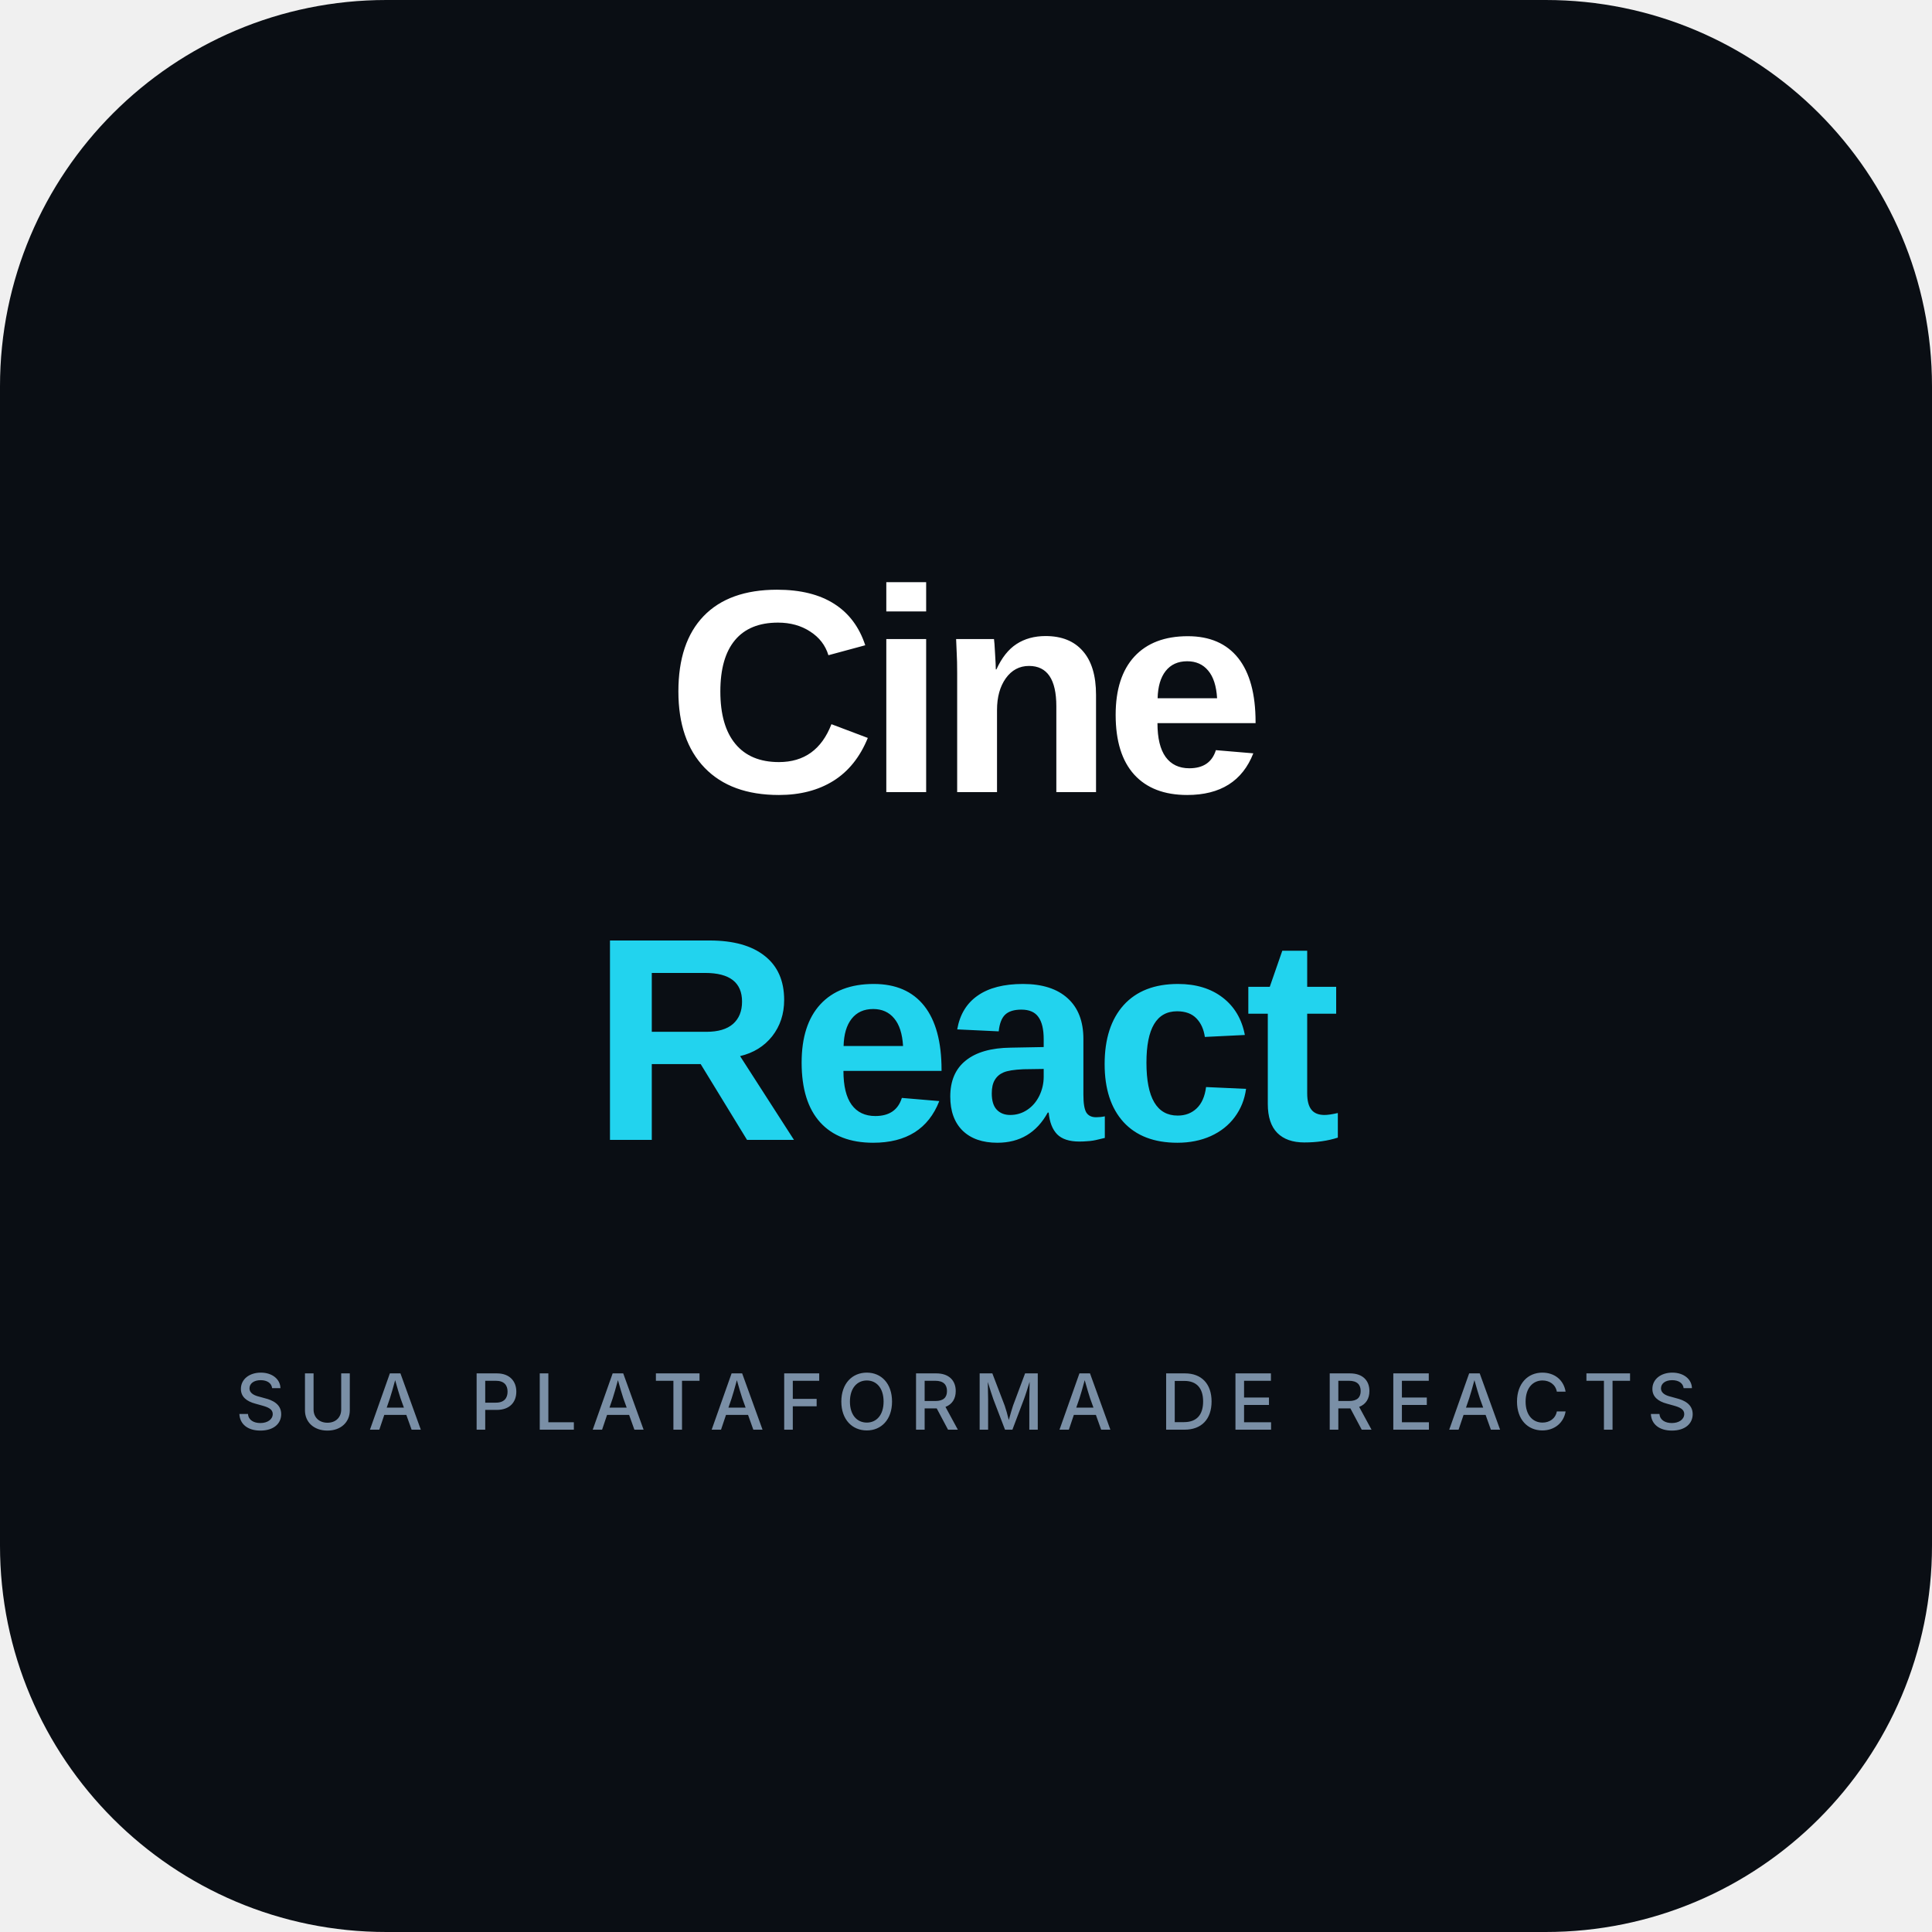
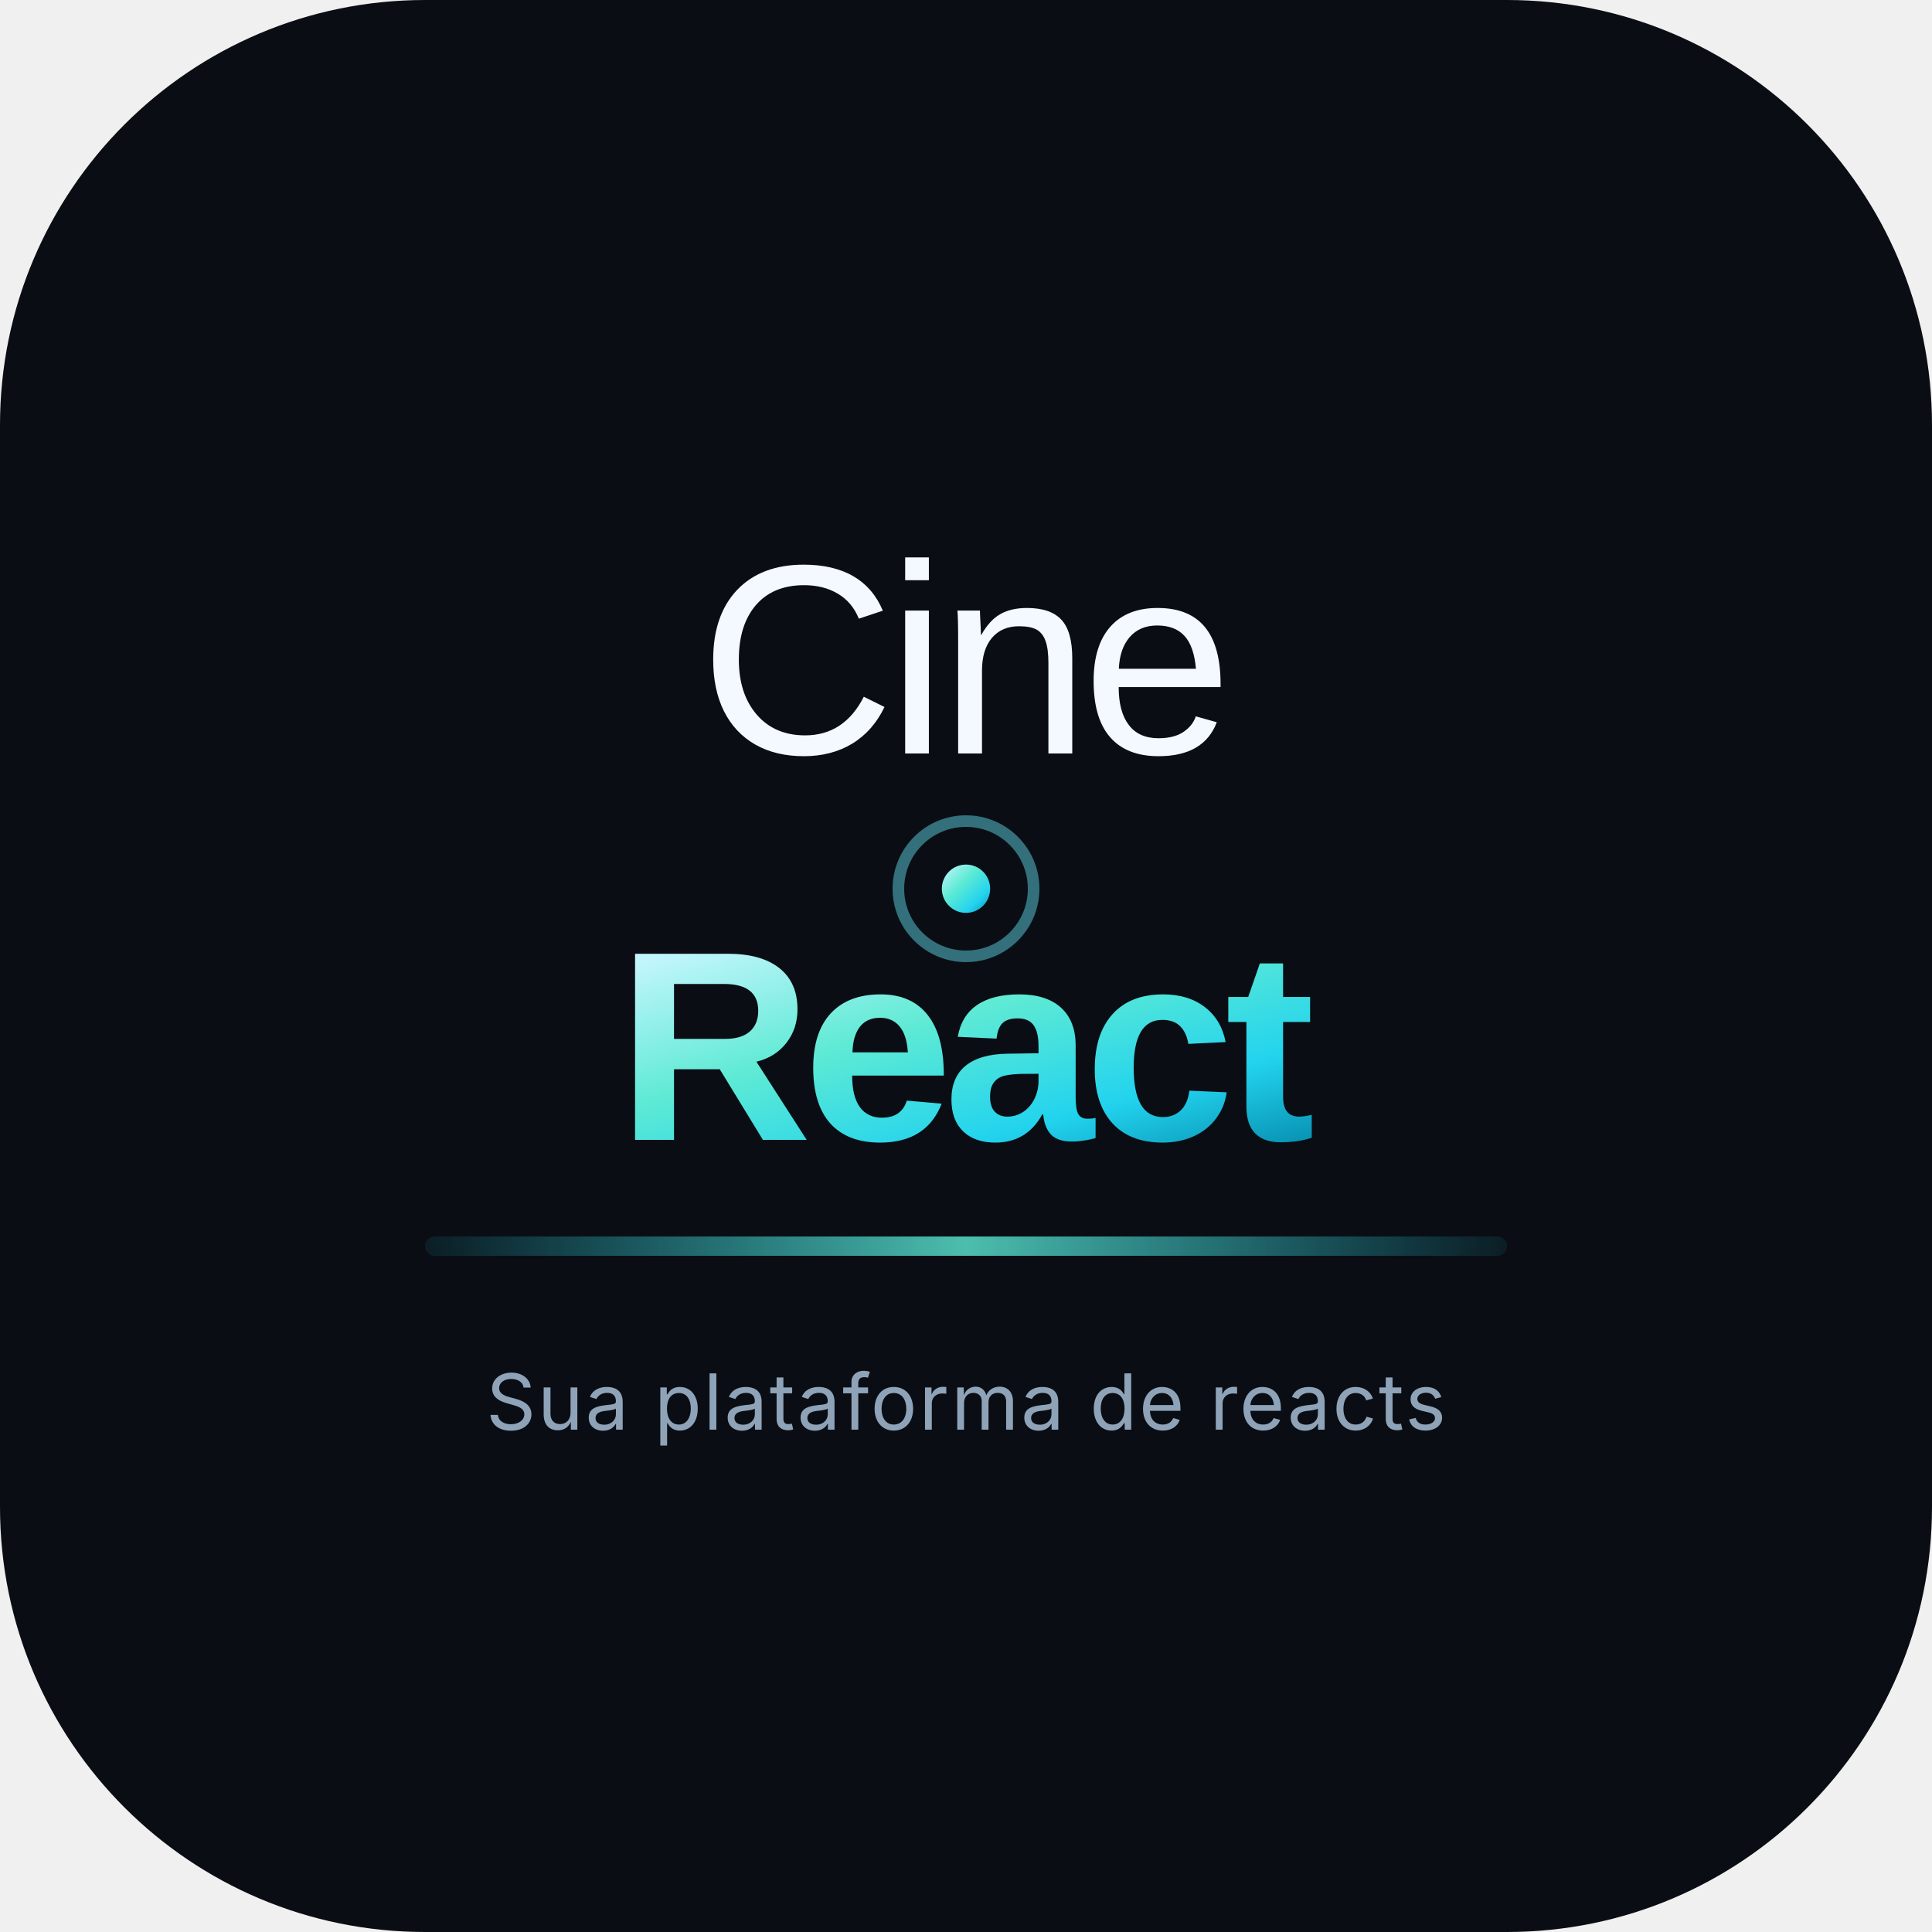
<svg xmlns="http://www.w3.org/2000/svg" viewBox="0 0 200 200" width="512" height="512">
-   <rect width="200" height="200" rx="40" fill="#0a0e14" />
-   <text x="100" y="82" text-anchor="middle" font-family="Sora, Arial, sans-serif" font-weight="800" font-size="30" fill="#ffffff" letter-spacing="-1">Cine</text>
-   <text x="100" y="118" text-anchor="middle" font-family="Sora, Arial, sans-serif" font-weight="800" font-size="30" fill="#22d3ee" letter-spacing="-1">React</text>
-   <text x="100" y="148" text-anchor="middle" font-family="Inter, Arial, sans-serif" font-weight="500" font-size="8" fill="#7a8fa6" letter-spacing="1.4">SUA PLATAFORMA DE REACTS</text>
+   <defs>
+     <linearGradient id="reactGradIcon" x1="0%" y1="0%" x2="100%" y2="100%">
+       <stop offset="0%" stop-color="#c8f6ff" />
+       <stop offset="40%" stop-color="#5eead4" />
+       <stop offset="75%" stop-color="#22d3ee" />
+       <stop offset="100%" stop-color="#0891b2" />
+     </linearGradient>
+     <linearGradient id="ruleGradIcon" x1="0%" y1="0%" x2="100%" y2="0%">
+       <stop offset="0%" stop-color="#22d3ee" stop-opacity="0.08" />
+       <stop offset="50%" stop-color="#5eead4" stop-opacity="0.8" />
+       <stop offset="100%" stop-color="#22d3ee" stop-opacity="0.08" />
+     </linearGradient>
+   </defs>
+   <rect width="200" height="200" rx="44" fill="#0a0e14" />
+   <text x="100" y="78" text-anchor="middle" font-family="Outfit, Arial, sans-serif" font-weight="500" font-size="28" fill="#f4f9ff" letter-spacing="-0.8">Cine</text>
+   <circle cx="100" cy="92" r="7" fill="none" stroke="#67e8f9" stroke-opacity="0.45" stroke-width="1.2" />
+   <circle cx="100" cy="92" r="2.5" fill="url(#reactGradIcon)" />
+   <text x="100" y="118" text-anchor="middle" font-family="Outfit, Arial, sans-serif" font-weight="700" font-size="28" fill="url(#reactGradIcon)" letter-spacing="-1">React</text>
+   <rect x="44" y="128" width="112" height="2" rx="1" fill="url(#ruleGradIcon)" />
+   <text x="100" y="148" text-anchor="middle" font-family="Inter, Arial, sans-serif" font-weight="400" font-size="8" fill="#8fa3b8" letter-spacing="0.2">Sua plataforma de reacts</text>
</svg>
